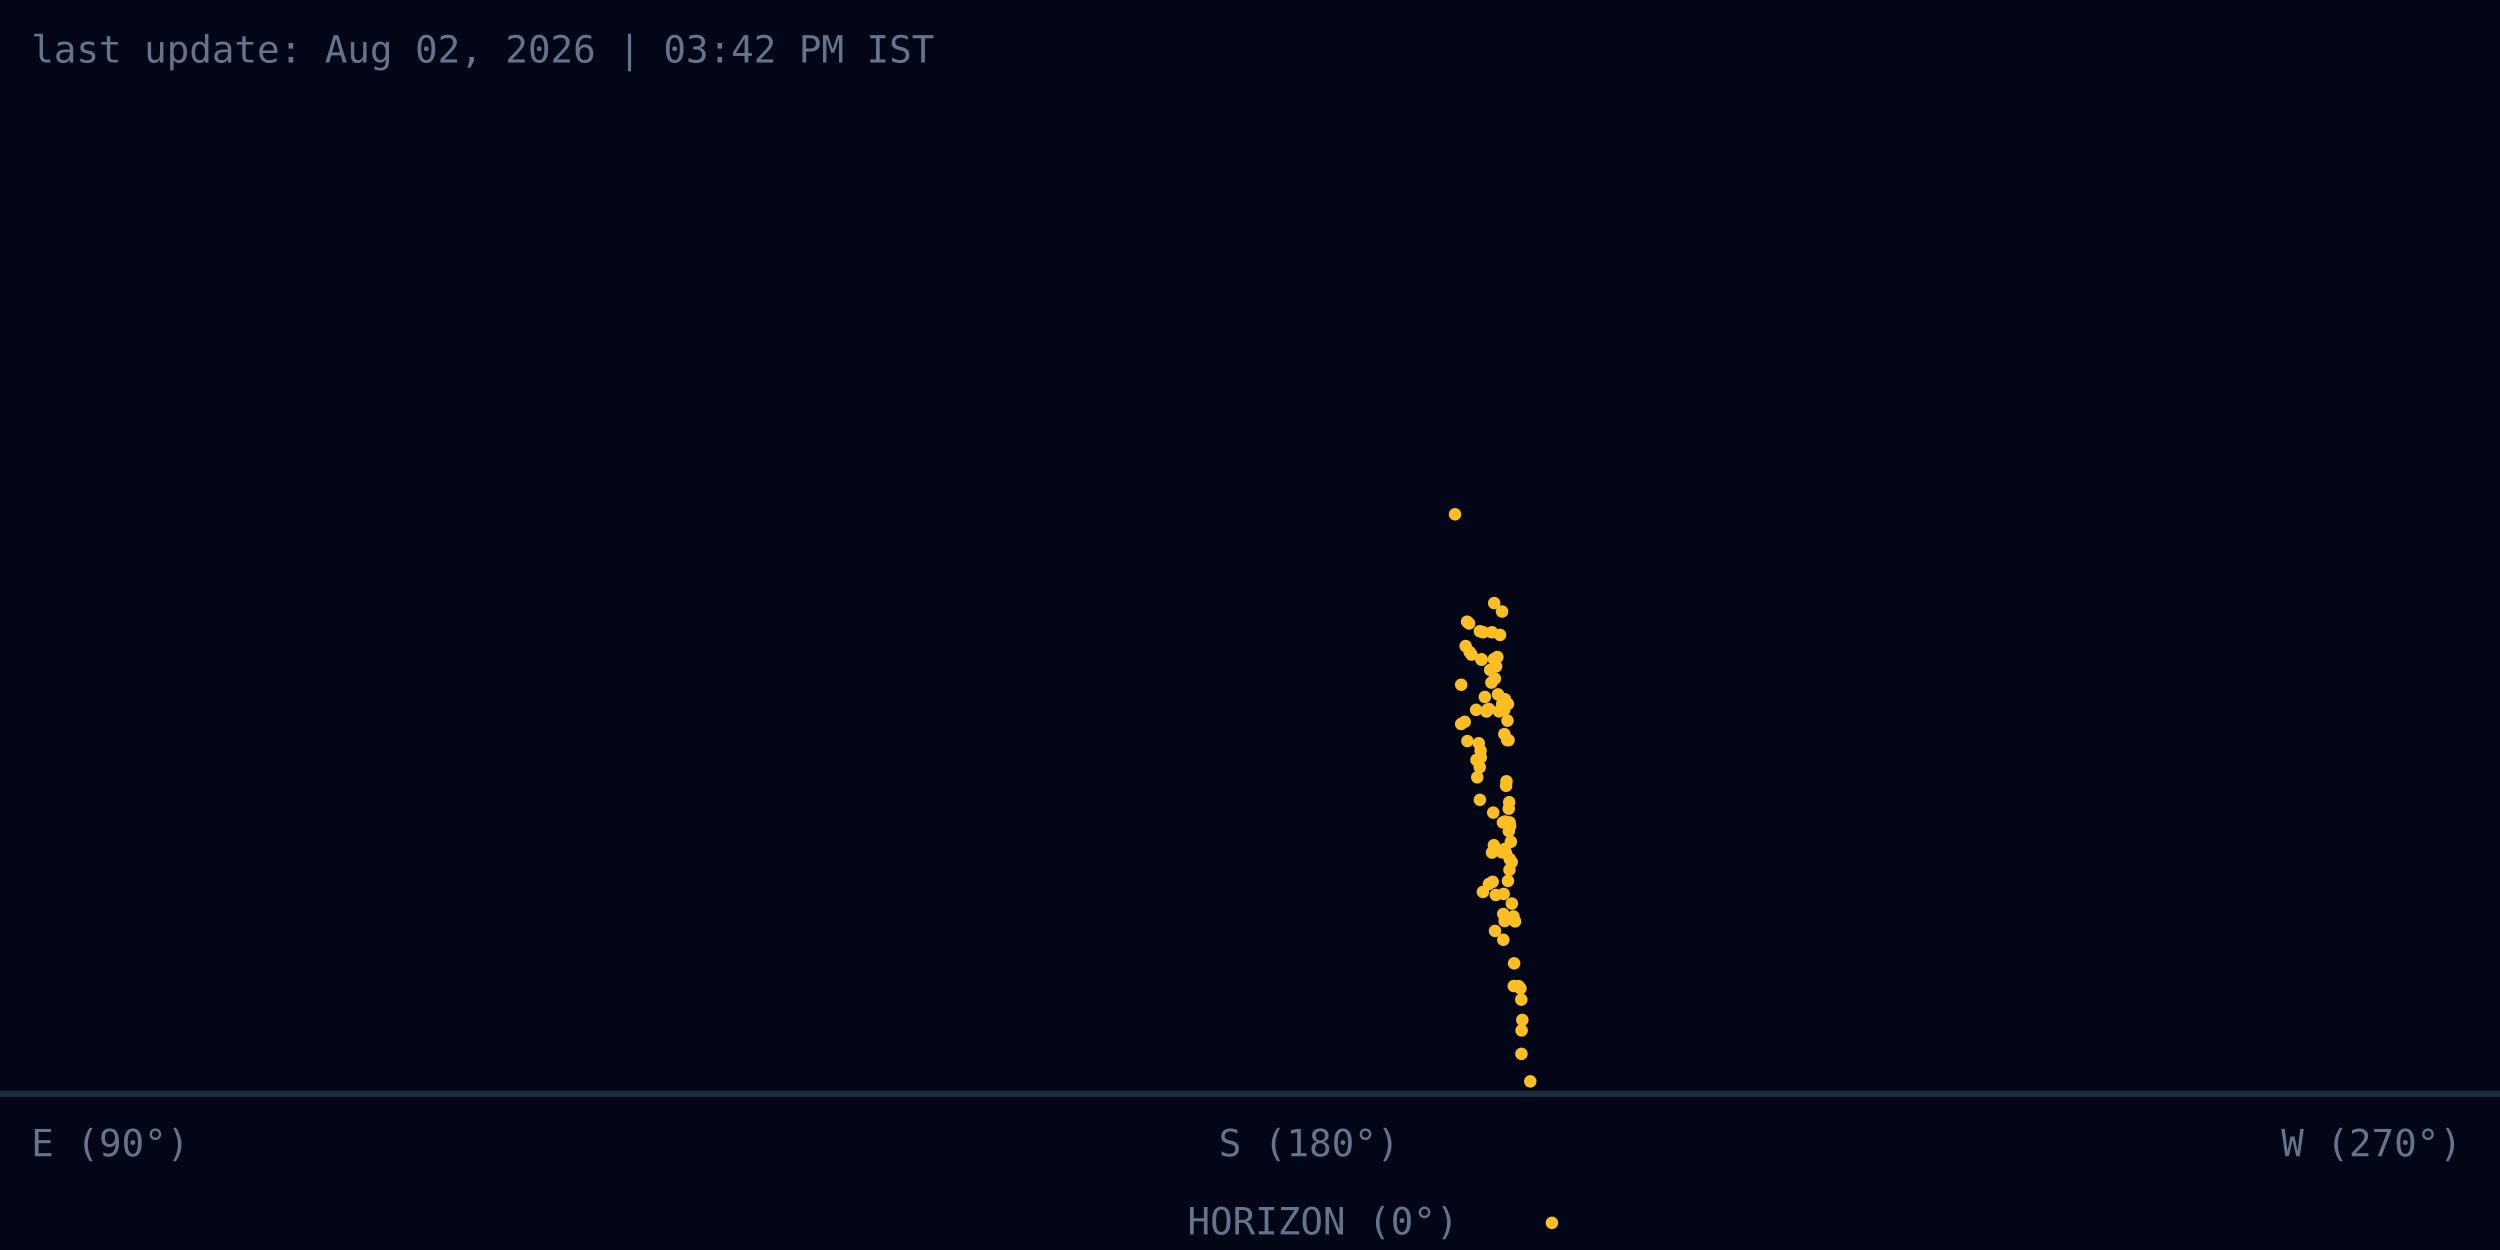
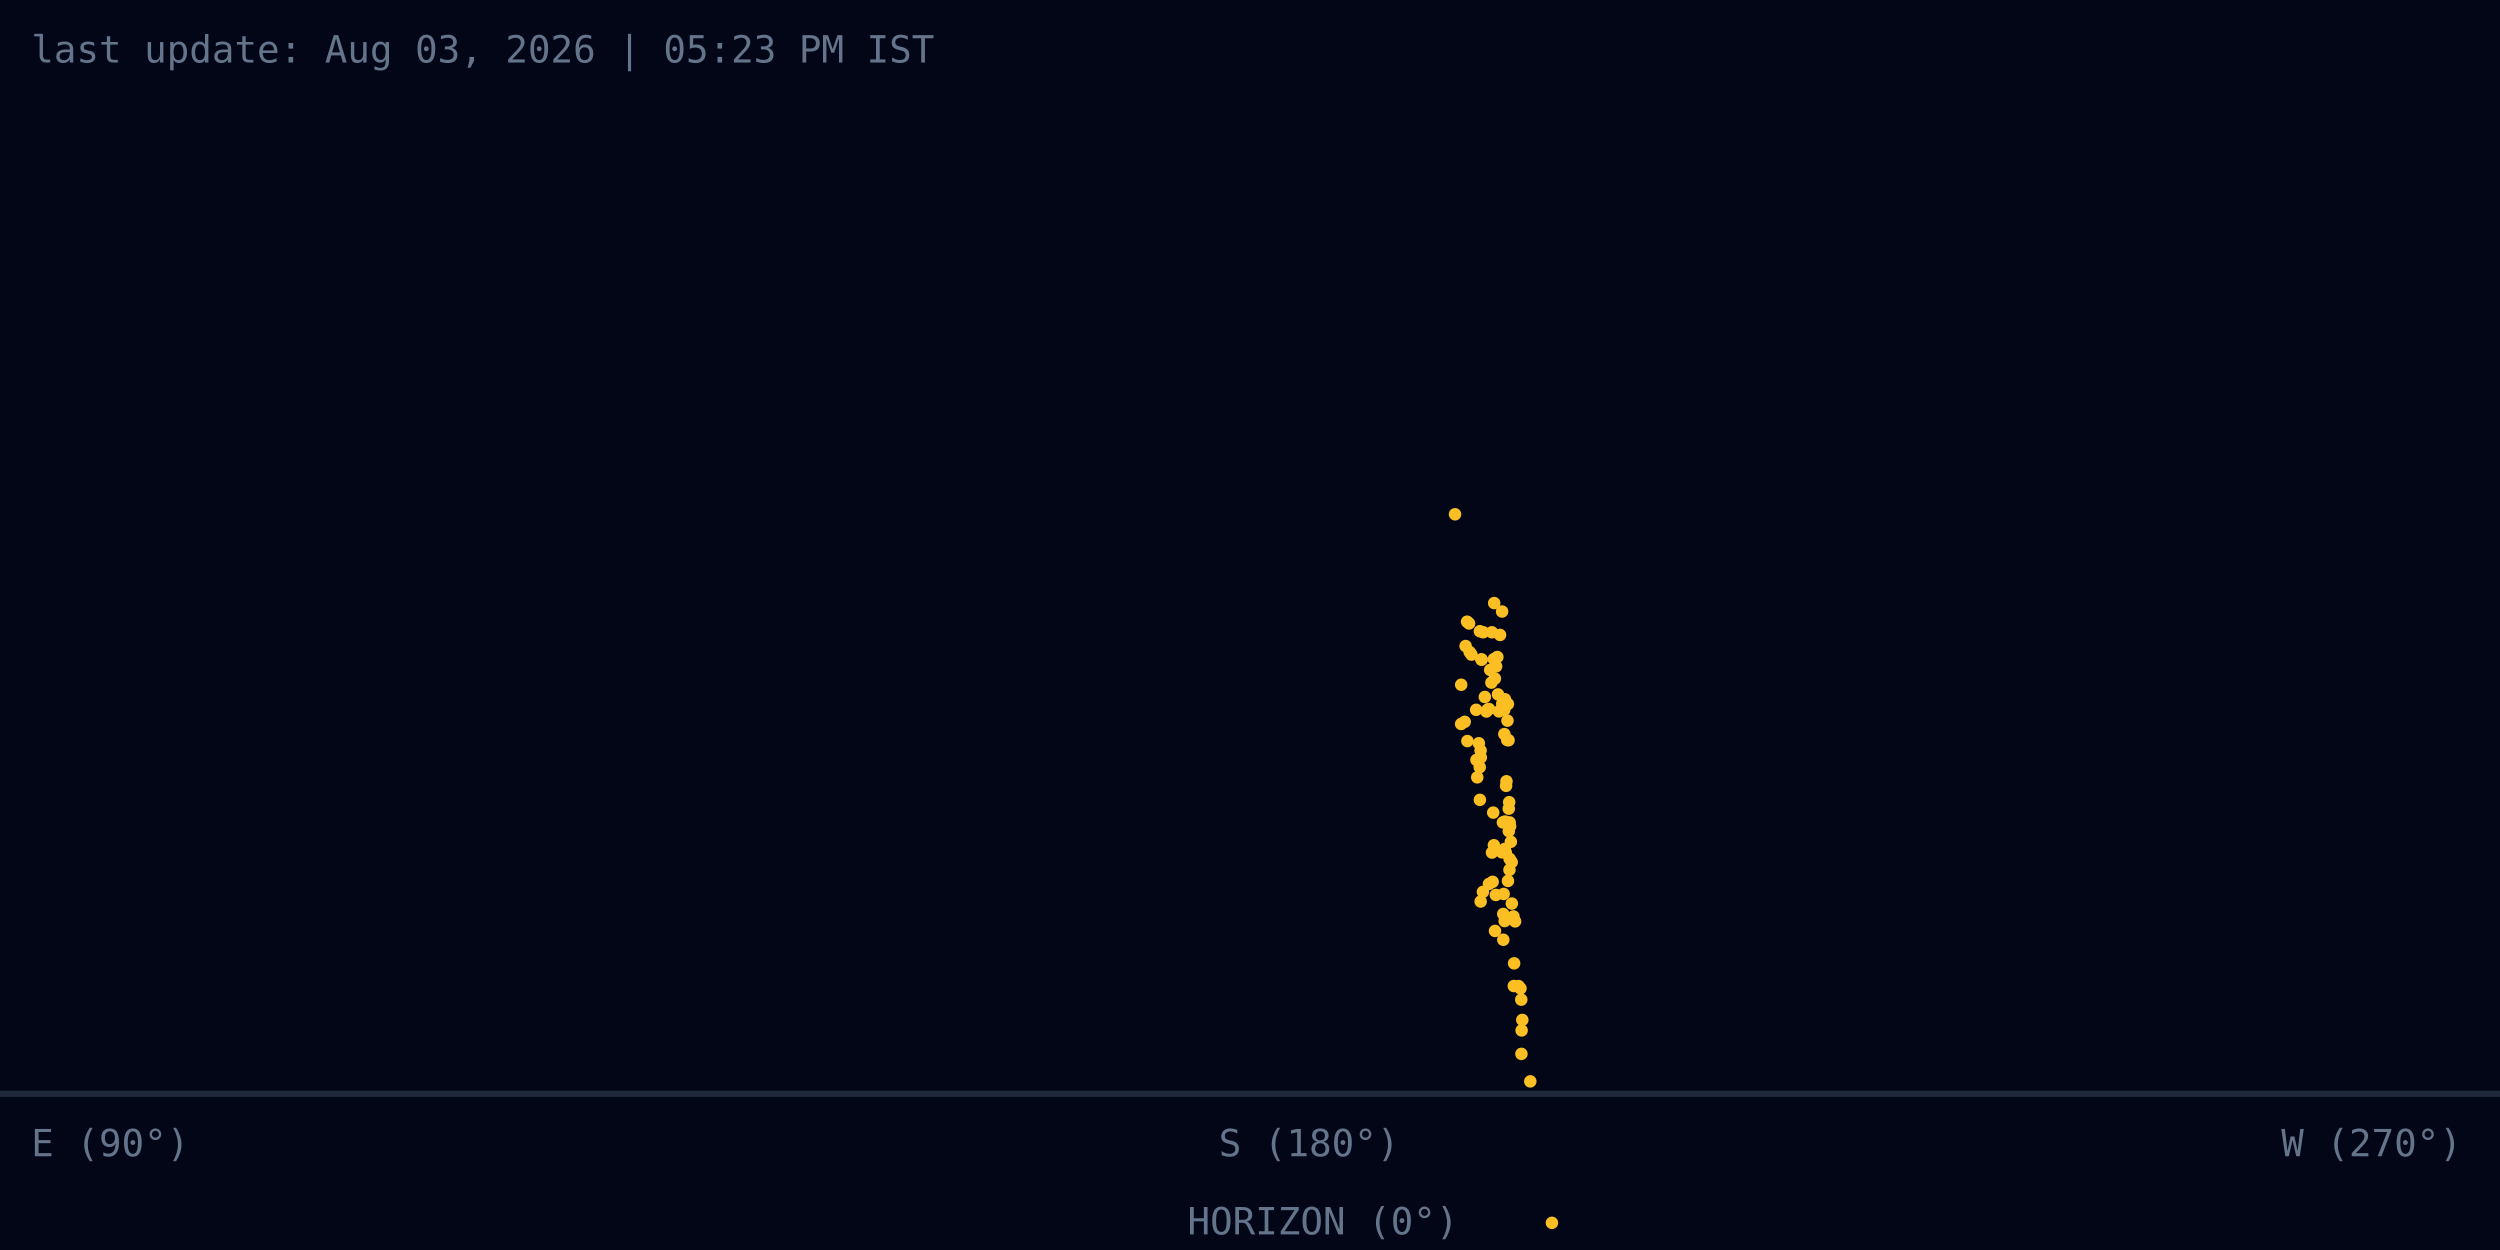
<svg xmlns="http://www.w3.org/2000/svg" width="800" height="400" viewBox="0 0 800 400">
  <rect width="800" height="400" fill="#020617" />
-   <text id="last-update" x="10" y="20" fill="#64748b" font-family="monospace">last update: Aug 02, 2026 | 03:42 PM IST</text>
+   <text id="last-update" x="10" y="20" fill="#64748b" font-family="monospace">last update: Aug 03, 2026 | 05:23 PM IST</text>
  <line x1="0" y1="350" x2="800" y2="350" stroke="#1e293b" stroke-width="2" />
  <text x="380" y="395" fill="#64748b" font-size="12" font-family="monospace">HORIZON (0°)</text>
  <text x="730" y="370" fill="#64748b" font-size="12" font-family="monospace">W (270°)</text>
  <text x="390" y="370" fill="#64748b" font-size="12" font-family="monospace">S (180°)</text>
  <text x="10" y="370" fill="#64748b" font-size="12" font-family="monospace">E (90°)</text>
  <g id="analemma-points">
    <circle cx=" 465.61" cy=" 164.57" r="2" fill="#fbbf24">
 </circle>
    <circle cx=" 467.57" cy=" 231.67" r="2" fill="#fbbf24">
 </circle>
    <circle cx=" 467.58" cy=" 219.12" r="2" fill="#fbbf24">
 </circle>
    <circle cx=" 468.71" cy=" 230.98" r="2" fill="#fbbf24">
 </circle>
    <circle cx=" 469.57" cy=" 237.14" r="2" fill="#fbbf24">
 </circle>
    <circle cx=" 469.00" cy=" 206.73" r="2" fill="#fbbf24">
 </circle>
    <circle cx=" 469.47" cy=" 198.94" r="2" fill="#fbbf24">
 </circle>
    <circle cx=" 470.10" cy=" 199.51" r="2" fill="#fbbf24">
 </circle>
    <circle cx=" 474.53" cy=" 285.41" r="2" fill="#fbbf24">
 </circle>
    <circle cx=" 472.47" cy=" 243.18" r="2" fill="#fbbf24">
 </circle>
    <circle cx=" 473.57" cy=" 255.95" r="2" fill="#fbbf24">
 </circle>
    <circle cx=" 473.22" cy=" 237.84" r="2" fill="#fbbf24">
 </circle>
    <circle cx=" 473.79" cy=" 240.17" r="2" fill="#fbbf24">
 </circle>
    <circle cx=" 473.56" cy=" 201.99" r="2" fill="#fbbf24">
 </circle>
    <circle cx=" 474.09" cy=" 210.99" r="2" fill="#fbbf24">
 </circle>
    <circle cx=" 478.41" cy=" 297.90" r="2" fill="#fbbf24">
 </circle>
    <circle cx=" 477.65" cy=" 282.19" r="2" fill="#fbbf24">
 </circle>
    <circle cx=" 477.44" cy=" 272.82" r="2" fill="#fbbf24">
 </circle>
    <circle cx=" 478.67" cy=" 286.38" r="2" fill="#fbbf24">
 </circle>
    <circle cx=" 478.05" cy=" 270.47" r="2" fill="#fbbf24">
 </circle>
    <circle cx=" 476.85" cy=" 214.37" r="2" fill="#fbbf24">
 </circle>
    <circle cx=" 477.25" cy=" 218.44" r="2" fill="#fbbf24">
 </circle>
    <circle cx=" 481.06" cy=" 300.72" r="2" fill="#fbbf24">
 </circle>
    <circle cx=" 481.04" cy=" 292.47" r="2" fill="#fbbf24">
 </circle>
    <circle cx=" 481.49" cy=" 294.73" r="2" fill="#fbbf24">
 </circle>
    <circle cx=" 481.17" cy=" 286.06" r="2" fill="#fbbf24">
 </circle>
    <circle cx=" 479.37" cy=" 222.21" r="2" fill="#fbbf24">
 </circle>
    <circle cx=" 479.67" cy=" 227.65" r="2" fill="#fbbf24">
 </circle>
    <circle cx=" 498.29" cy=" 411.31" r="2" fill="#fbbf24">
 </circle>
    <circle cx=" 498.34" cy=" 411.53" r="2" fill="#fbbf24">
 </circle>
    <circle cx=" 484.42" cy=" 315.53" r="2" fill="#fbbf24">
 </circle>
    <circle cx=" 486.86" cy=" 337.24" r="2" fill="#fbbf24">
 </circle>
    <circle cx=" 481.87" cy=" 272.88" r="2" fill="#fbbf24">
 </circle>
    <circle cx=" 482.55" cy=" 281.90" r="2" fill="#fbbf24">
 </circle>
    <circle cx=" 481.19" cy=" 226.61" r="2" fill="#fbbf24">
 </circle>
    <circle cx=" 481.39" cy=" 234.91" r="2" fill="#fbbf24">
 </circle>
    <circle cx=" 486.92" cy=" 329.74" r="2" fill="#fbbf24">
 </circle>
    <circle cx=" 483.03" cy=" 278.36" r="2" fill="#fbbf24">
 </circle>
    <circle cx=" 483.79" cy=" 289.14" r="2" fill="#fbbf24">
 </circle>
    <circle cx=" 485.93" cy=" 315.55" r="2" fill="#fbbf24">
 </circle>
    <circle cx=" 484.30" cy=" 293.26" r="2" fill="#fbbf24">
 </circle>
    <circle cx=" 482.30" cy=" 236.80" r="2" fill="#fbbf24">
 </circle>
    <circle cx=" 482.80" cy=" 258.78" r="2" fill="#fbbf24">
 </circle>
    <circle cx=" 501.22" cy=" 413.90" r="2" fill="#fbbf24">
 </circle>
    <circle cx=" 489.69" cy=" 346.04" r="2" fill="#fbbf24">
 </circle>
    <circle cx=" 486.81" cy=" 319.89" r="2" fill="#fbbf24">
 </circle>
    <circle cx=" 484.83" cy=" 294.84" r="2" fill="#fbbf24">
 </circle>
    <circle cx=" 486.55" cy=" 316.29" r="2" fill="#fbbf24">
 </circle>
    <circle cx=" 482.73" cy=" 236.88" r="2" fill="#fbbf24">
 </circle>
    <circle cx=" 483.48" cy=" 269.37" r="2" fill="#fbbf24">
 </circle>
    <circle cx=" 496.62" cy=" 391.31" r="2" fill="#fbbf24">
 </circle>
    <circle cx=" 483.75" cy=" 275.90" r="2" fill="#fbbf24">
 </circle>
    <circle cx=" 483.23" cy=" 264.40" r="2" fill="#fbbf24">
 </circle>
    <circle cx=" 482.94" cy=" 256.70" r="2" fill="#fbbf24">
 </circle>
    <circle cx=" 483.08" cy=" 263.17" r="2" fill="#fbbf24">
 </circle>
    <circle cx=" 482.53" cy=" 225.29" r="2" fill="#fbbf24">
 </circle>
    <circle cx=" 482.39" cy=" 230.61" r="2" fill="#fbbf24">
 </circle>
    <circle cx=" 487.14" cy=" 326.38" r="2" fill="#fbbf24">
 </circle>
    <circle cx=" 482.82" cy=" 265.96" r="2" fill="#fbbf24">
 </circle>
    <circle cx=" 483.09" cy=" 274.84" r="2" fill="#fbbf24">
 </circle>
    <circle cx=" 482.07" cy=" 250.01" r="2" fill="#fbbf24">
 </circle>
    <circle cx=" 481.95" cy=" 251.47" r="2" fill="#fbbf24">
 </circle>
    <circle cx=" 481.58" cy=" 223.76" r="2" fill="#fbbf24">
 </circle>
    <circle cx=" 481.36" cy=" 227.15" r="2" fill="#fbbf24">
 </circle>
    <circle cx=" 484.52" cy=" 308.27" r="2" fill="#fbbf24">
 </circle>
    <circle cx=" 481.59" cy=" 262.88" r="2" fill="#fbbf24">
 </circle>
    <circle cx=" 480.71" cy=" 225.23" r="2" fill="#fbbf24">
 </circle>
    <circle cx=" 481.54" cy=" 271.65" r="2" fill="#fbbf24">
 </circle>
    <circle cx=" 480.94" cy=" 263.18" r="2" fill="#fbbf24">
 </circle>
    <circle cx=" 480.67" cy=" 195.69" r="2" fill="#fbbf24">
 </circle>
    <circle cx=" 480.02" cy=" 203.18" r="2" fill="#fbbf24">
 </circle>
    <circle cx=" 480.62" cy=" 272.75" r="2" fill="#fbbf24">
 </circle>
    <circle cx=" 479.15" cy=" 210.24" r="2" fill="#fbbf24">
 </circle>
    <circle cx=" 478.75" cy=" 213.23" r="2" fill="#fbbf24">
 </circle>
    <circle cx=" 478.36" cy=" 217.14" r="2" fill="#fbbf24">
 </circle>
    <circle cx=" 478.05" cy=" 210.91" r="2" fill="#fbbf24">
 </circle>
    <circle cx=" 478.14" cy=" 192.99" r="2" fill="#fbbf24">
 </circle>
    <circle cx=" 477.41" cy=" 202.33" r="2" fill="#fbbf24">
 </circle>
    <circle cx=" 477.83" cy=" 260.03" r="2" fill="#fbbf24">
 </circle>
    <circle cx=" 476.48" cy=" 226.89" r="2" fill="#fbbf24">
 </circle>
    <circle cx=" 476.07" cy=" 227.06" r="2" fill="#fbbf24">
 </circle>
    <circle cx=" 475.66" cy=" 227.68" r="2" fill="#fbbf24">
 </circle>
    <circle cx=" 475.15" cy=" 223.03" r="2" fill="#fbbf24">
 </circle>
    <circle cx=" 474.61" cy=" 202.32" r="2" fill="#fbbf24">
 </circle>
    <circle cx=" 474.09" cy=" 211.11" r="2" fill="#fbbf24">
 </circle>
    <circle cx=" 476.46" cy=" 282.87" r="2" fill="#fbbf24">
 </circle>
    <circle cx=" 473.86" cy=" 242.39" r="2" fill="#fbbf24">
 </circle>
    <circle cx=" 473.52" cy=" 245.50" r="2" fill="#fbbf24">
 </circle>
    <circle cx=" 472.37" cy=" 227.14" r="2" fill="#fbbf24">
 </circle>
    <circle cx=" 472.72" cy=" 248.75" r="2" fill="#fbbf24">
 </circle>
    <circle cx=" 470.88" cy=" 209.48" r="2" fill="#fbbf24">
 </circle>
    <circle cx=" 470.29" cy=" 208.66" r="2" fill="#fbbf24">
 </circle>
+     <circle cx=" 473.81" cy=" 288.48" r="2" fill="#fbbf24">
+  </circle>
  </g>
</svg>
